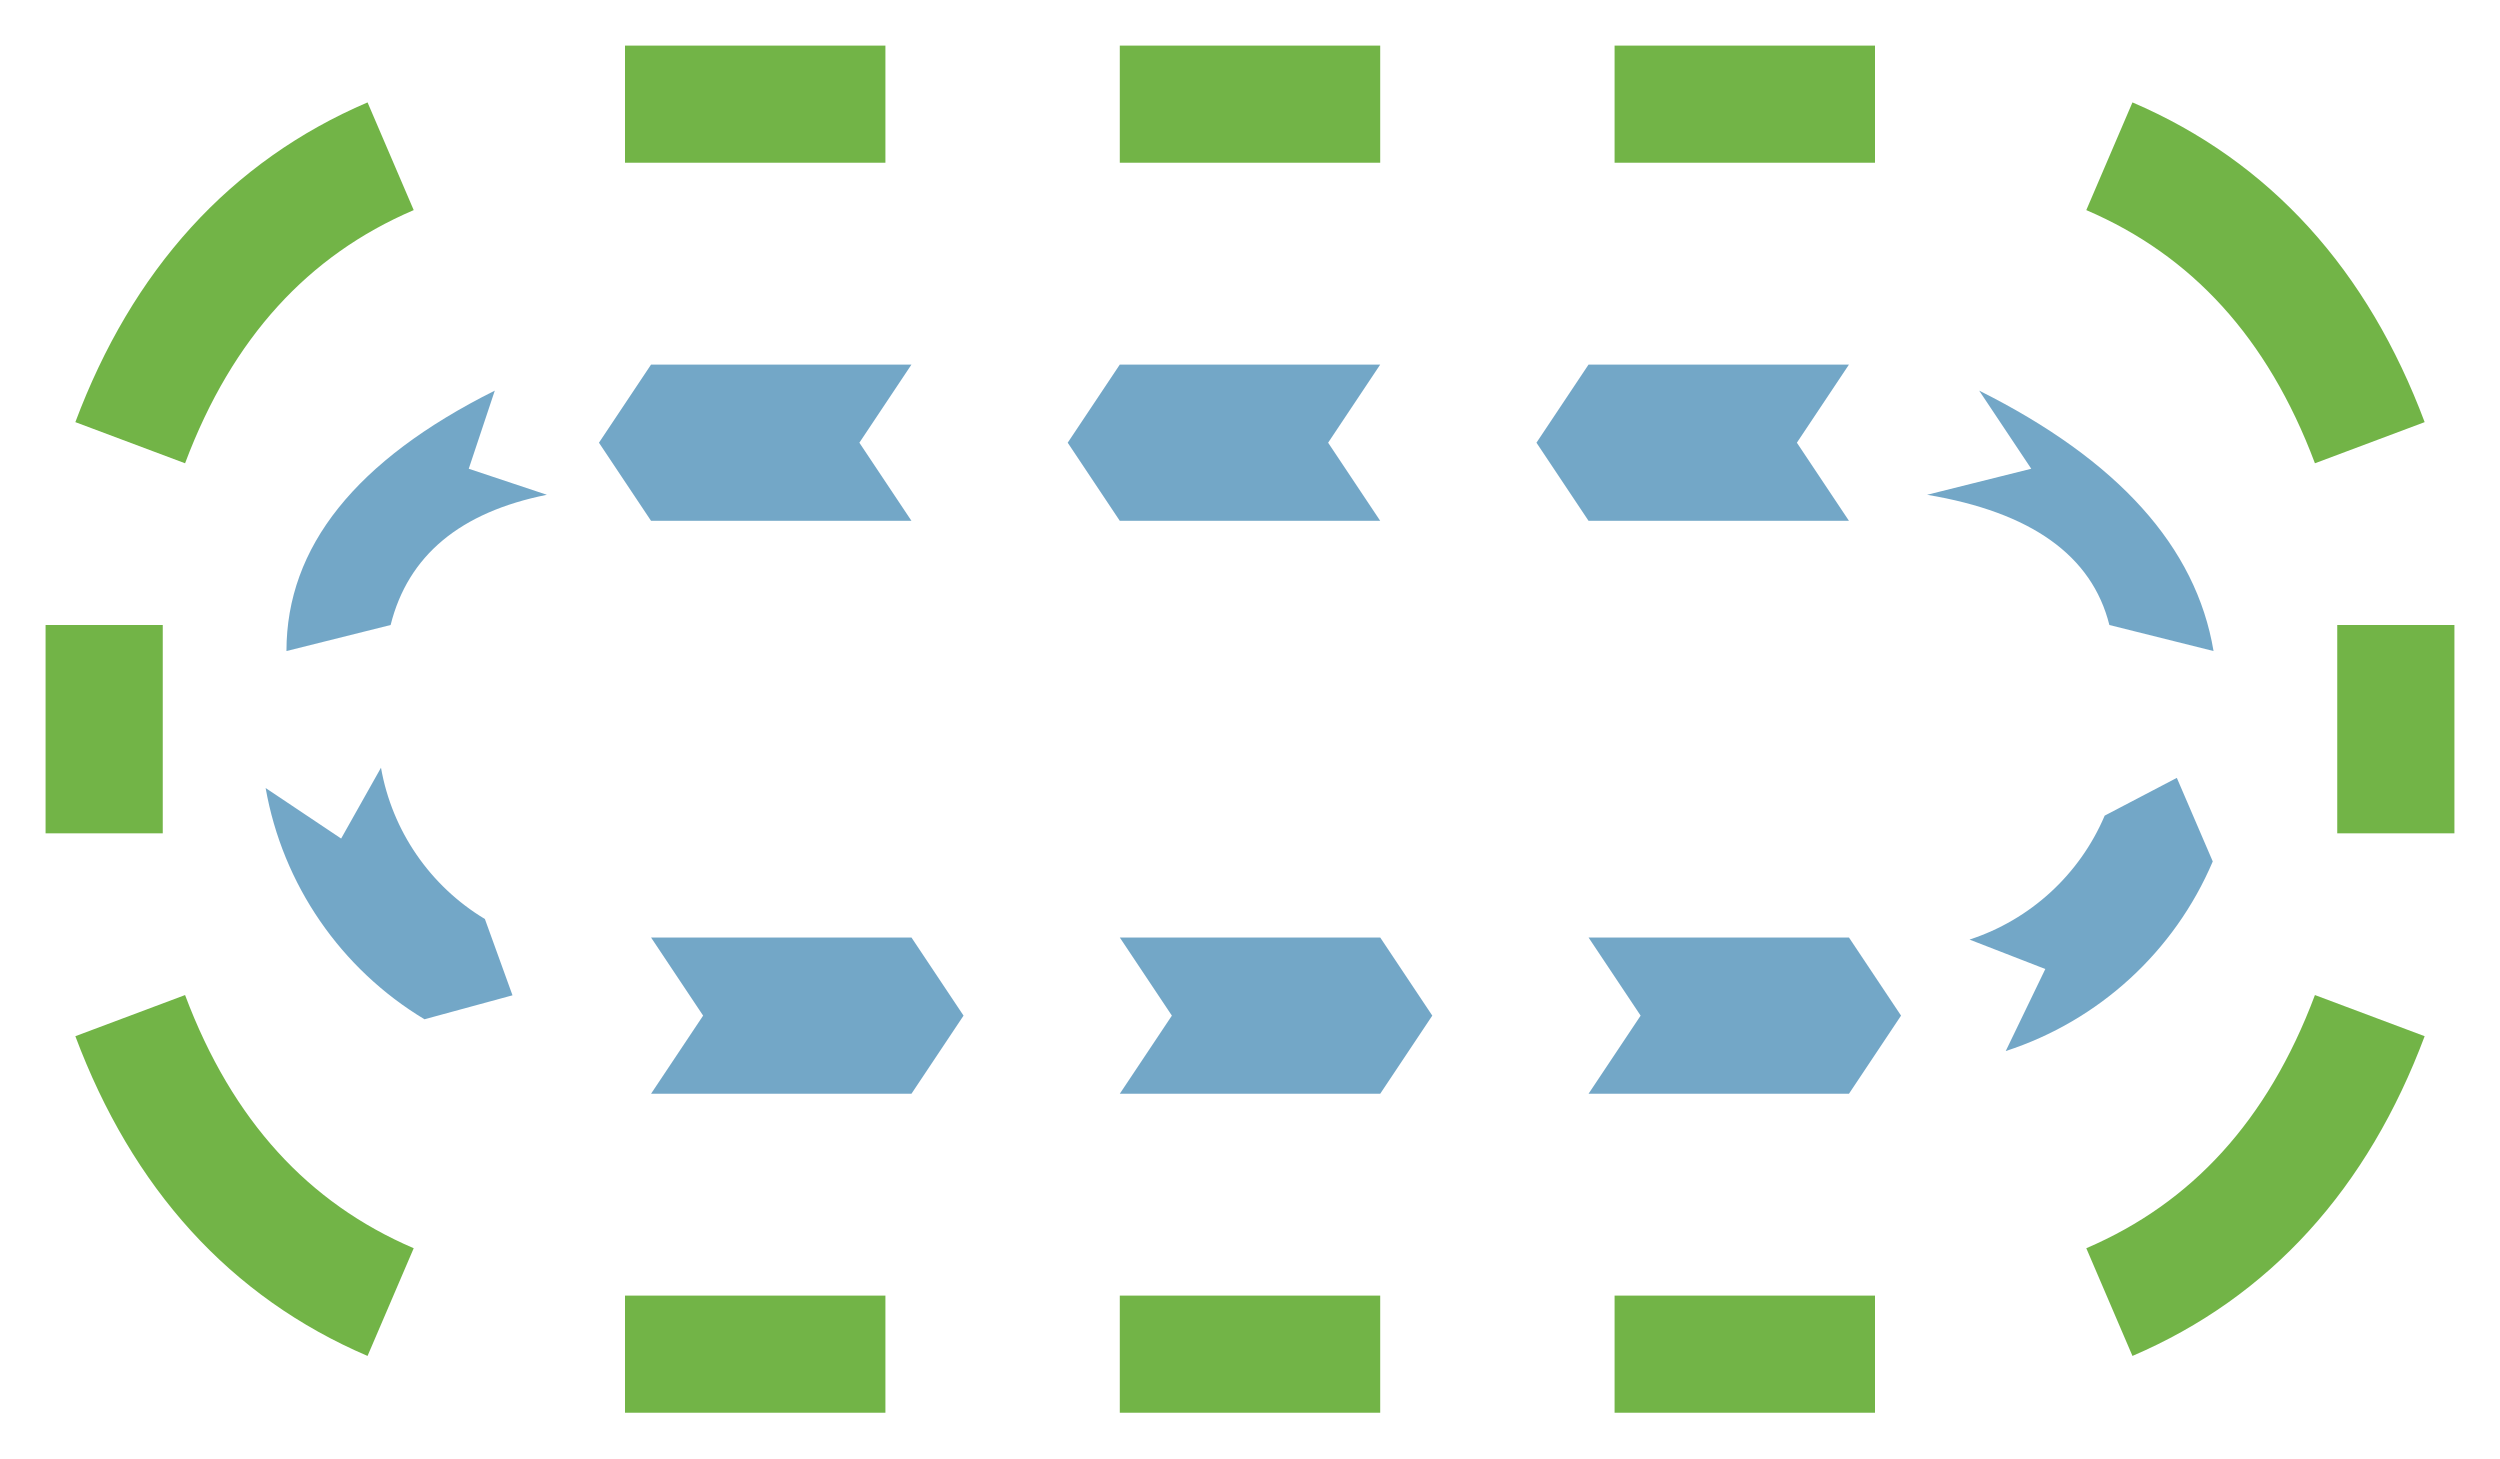
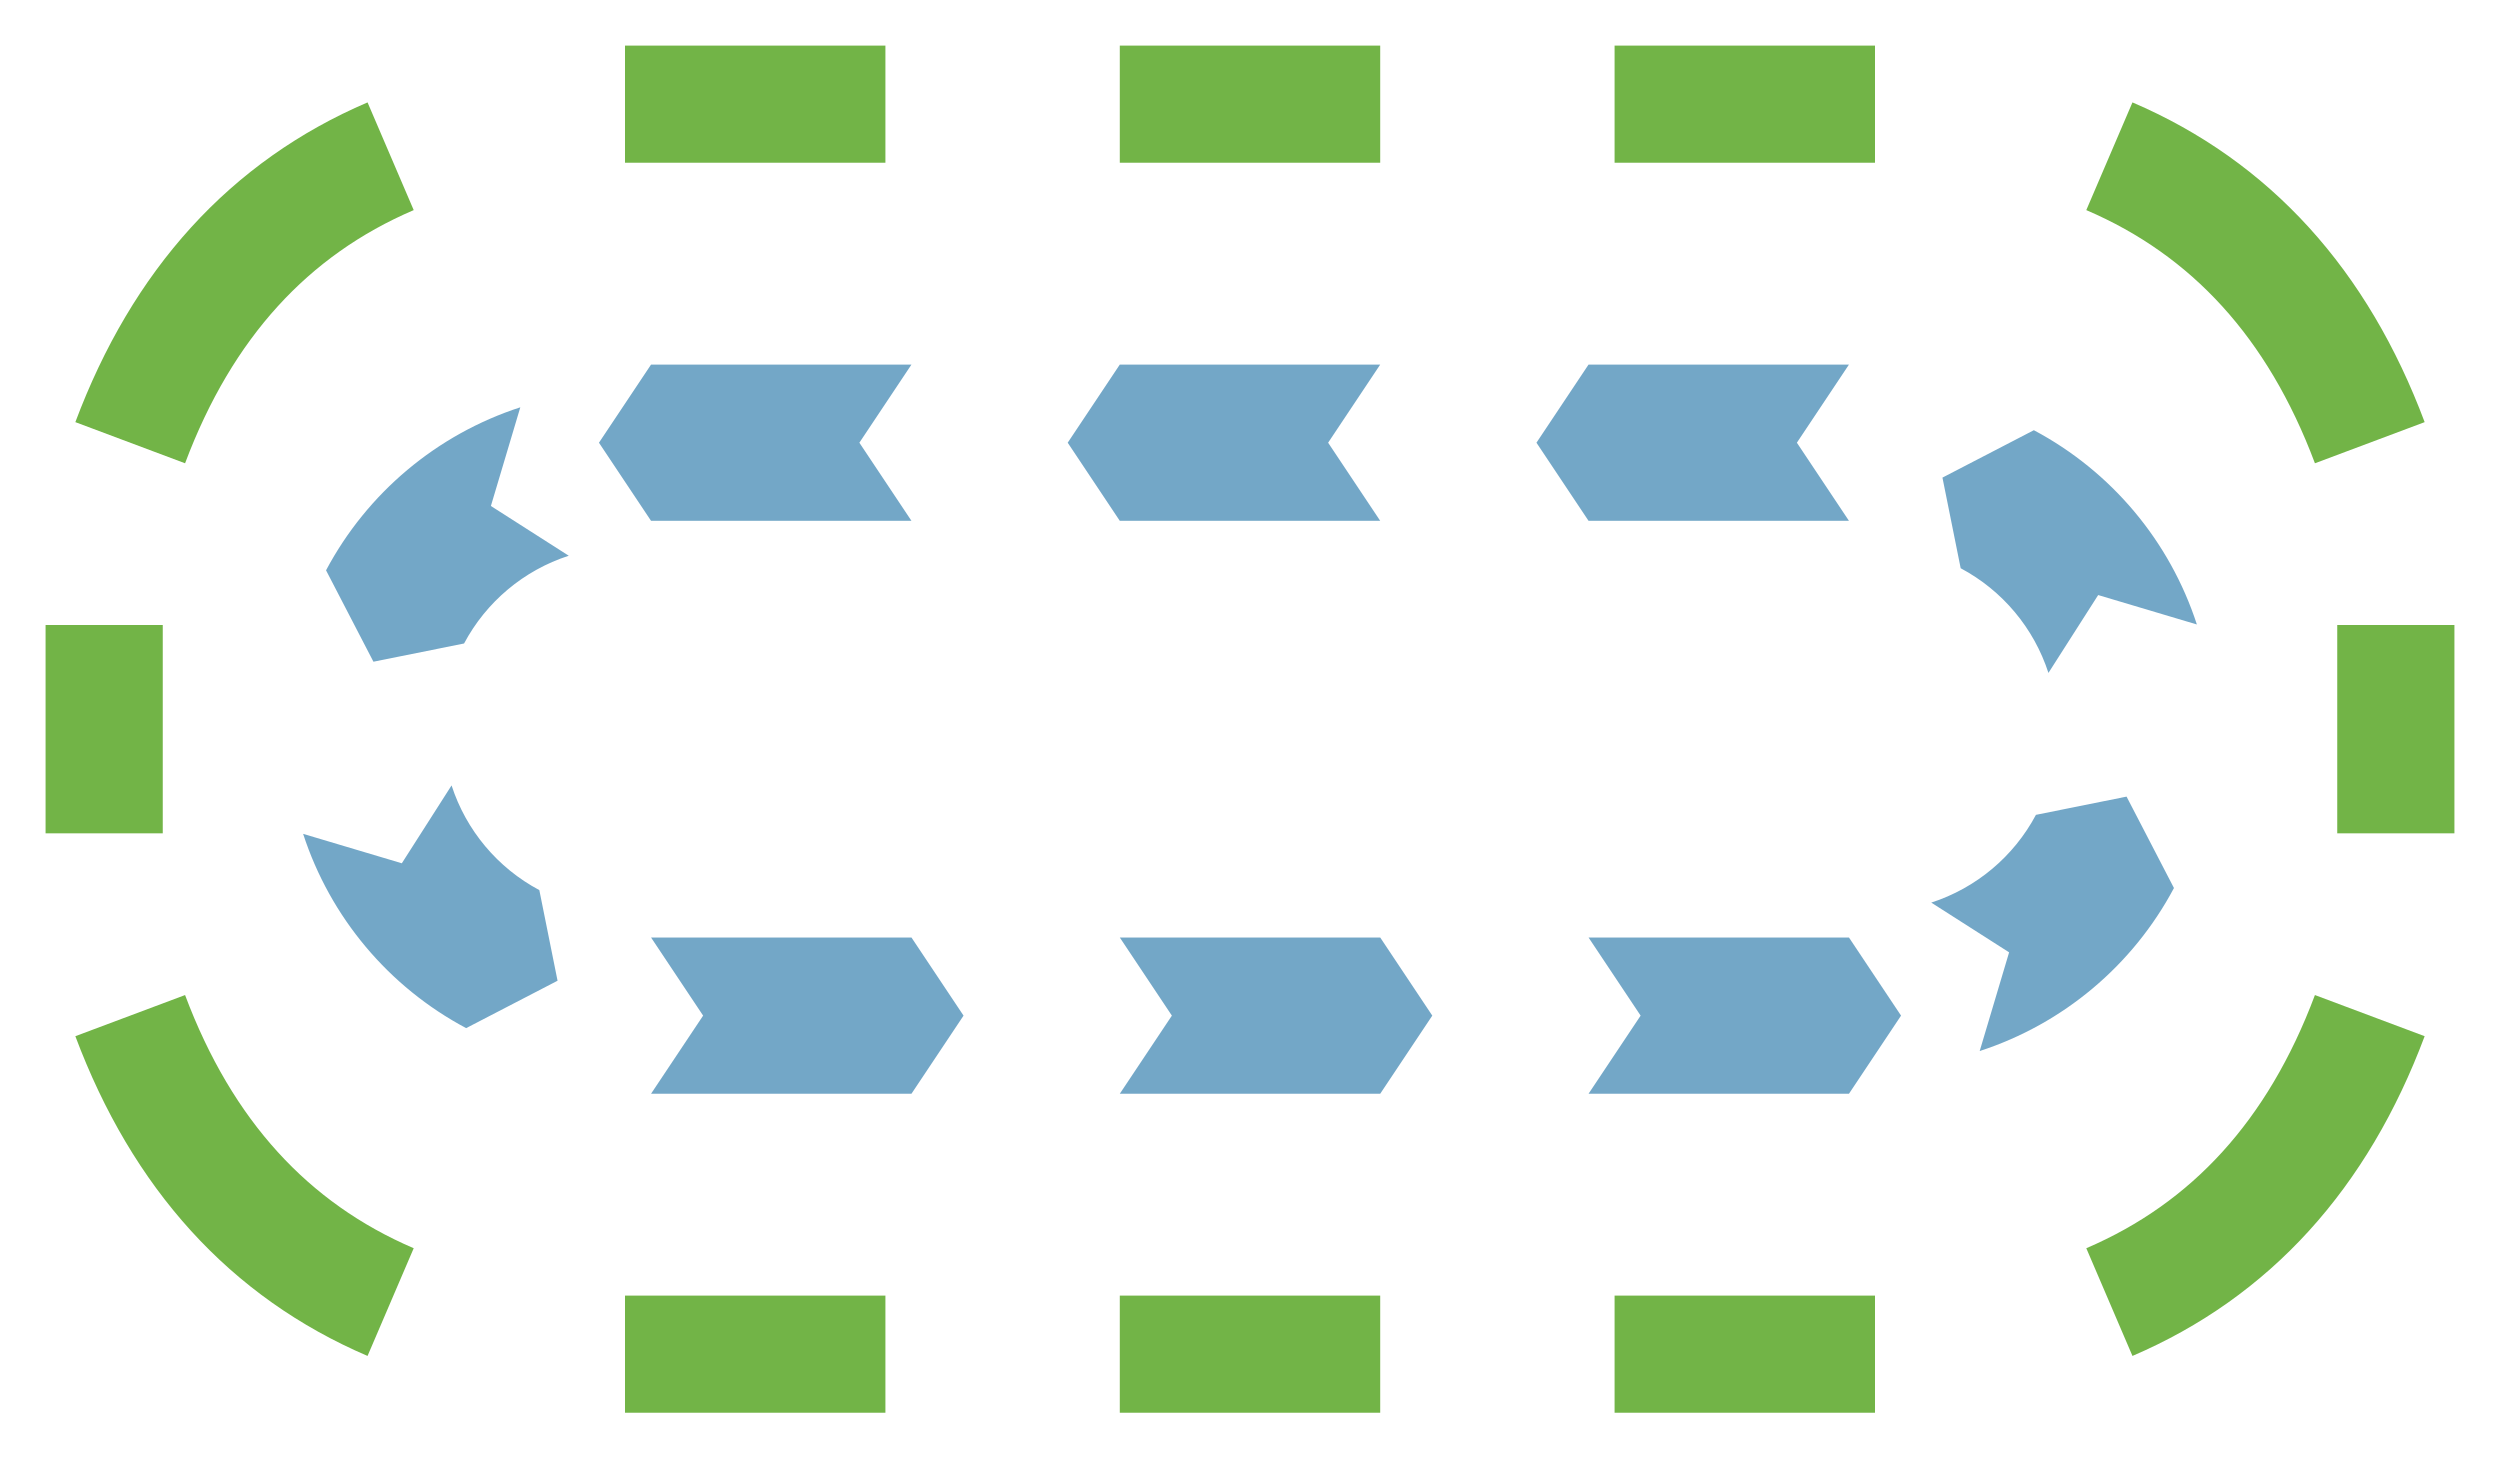
<svg xmlns="http://www.w3.org/2000/svg" viewBox="0 0 96 56">
  <path fill="none" stroke="#72B447" stroke-width="4.5" stroke-linecap="butt" d="M24 4H34 M43 4H53 M62 4H72 M81 6Q88 9 91 17 M92 24V32 M91 39Q88 47 81 50 M72 52H62 M53 52H43 M34 52H24 M15 50Q8 47 5 39 M4 32V24 M5 17Q8 9 15 6" />
  <path fill="#73A7C7" d="M25 14H35L33 17L35 20H25L23 17ZM43 14H53L51 17L53 20H43L41 17ZM61 14H71L69 17L71 20H61L59 17ZM25 36H35L37 39L35 42H25L27 39ZM43 36H53L55 39L53 42H43L45 39ZM61 36H71L73 39L71 42H61L63 39Z" />
-   <path fill="#73A7C7" d="M19 15Q11 19 11 25L15 24Q16 20 21 19L18 18Z M10.20 30.26 A13 13 0 0 0 16.30 39.14 L19.68 38.22 L18.62 35.29 A8.5 8.5 0 0 1 14.63 29.48 L13.10 32.20 Z M76 15Q84 19 85 25L81 24Q80 20 74 19L78 18Z M77.02 40.36 A13 13 0 0 0 84.97 33.08 L83.59 29.87 L80.82 31.32 A8.5 8.5 0 0 1 75.63 36.08 L78.54 37.21 Z" />
+   <path fill="#73A7C7" d="M19.98 15.64 A13 13 0 0 0 12.52 21.90 L14.34 25.41 L17.82 24.71 A7 7 0 0 1 21.84 21.34 L18.85 19.43 Z M11.64 32.02 A13 13 0 0 0 17.90 39.48 L21.41 37.66 L20.71 34.18 A7 7 0 0 1 17.34 30.16 L15.43 33.15 Z M84.36 23.98 A13 13 0 0 0 78.10 16.52 L74.59 18.34 L75.29 21.82 A7 7 0 0 1 78.66 25.84 L80.57 22.85 Z M76.02 40.36 A13 13 0 0 0 83.48 34.10 L81.66 30.59 L78.18 31.29 A7 7 0 0 1 74.16 34.66 L77.15 36.57 Z" />
</svg>
